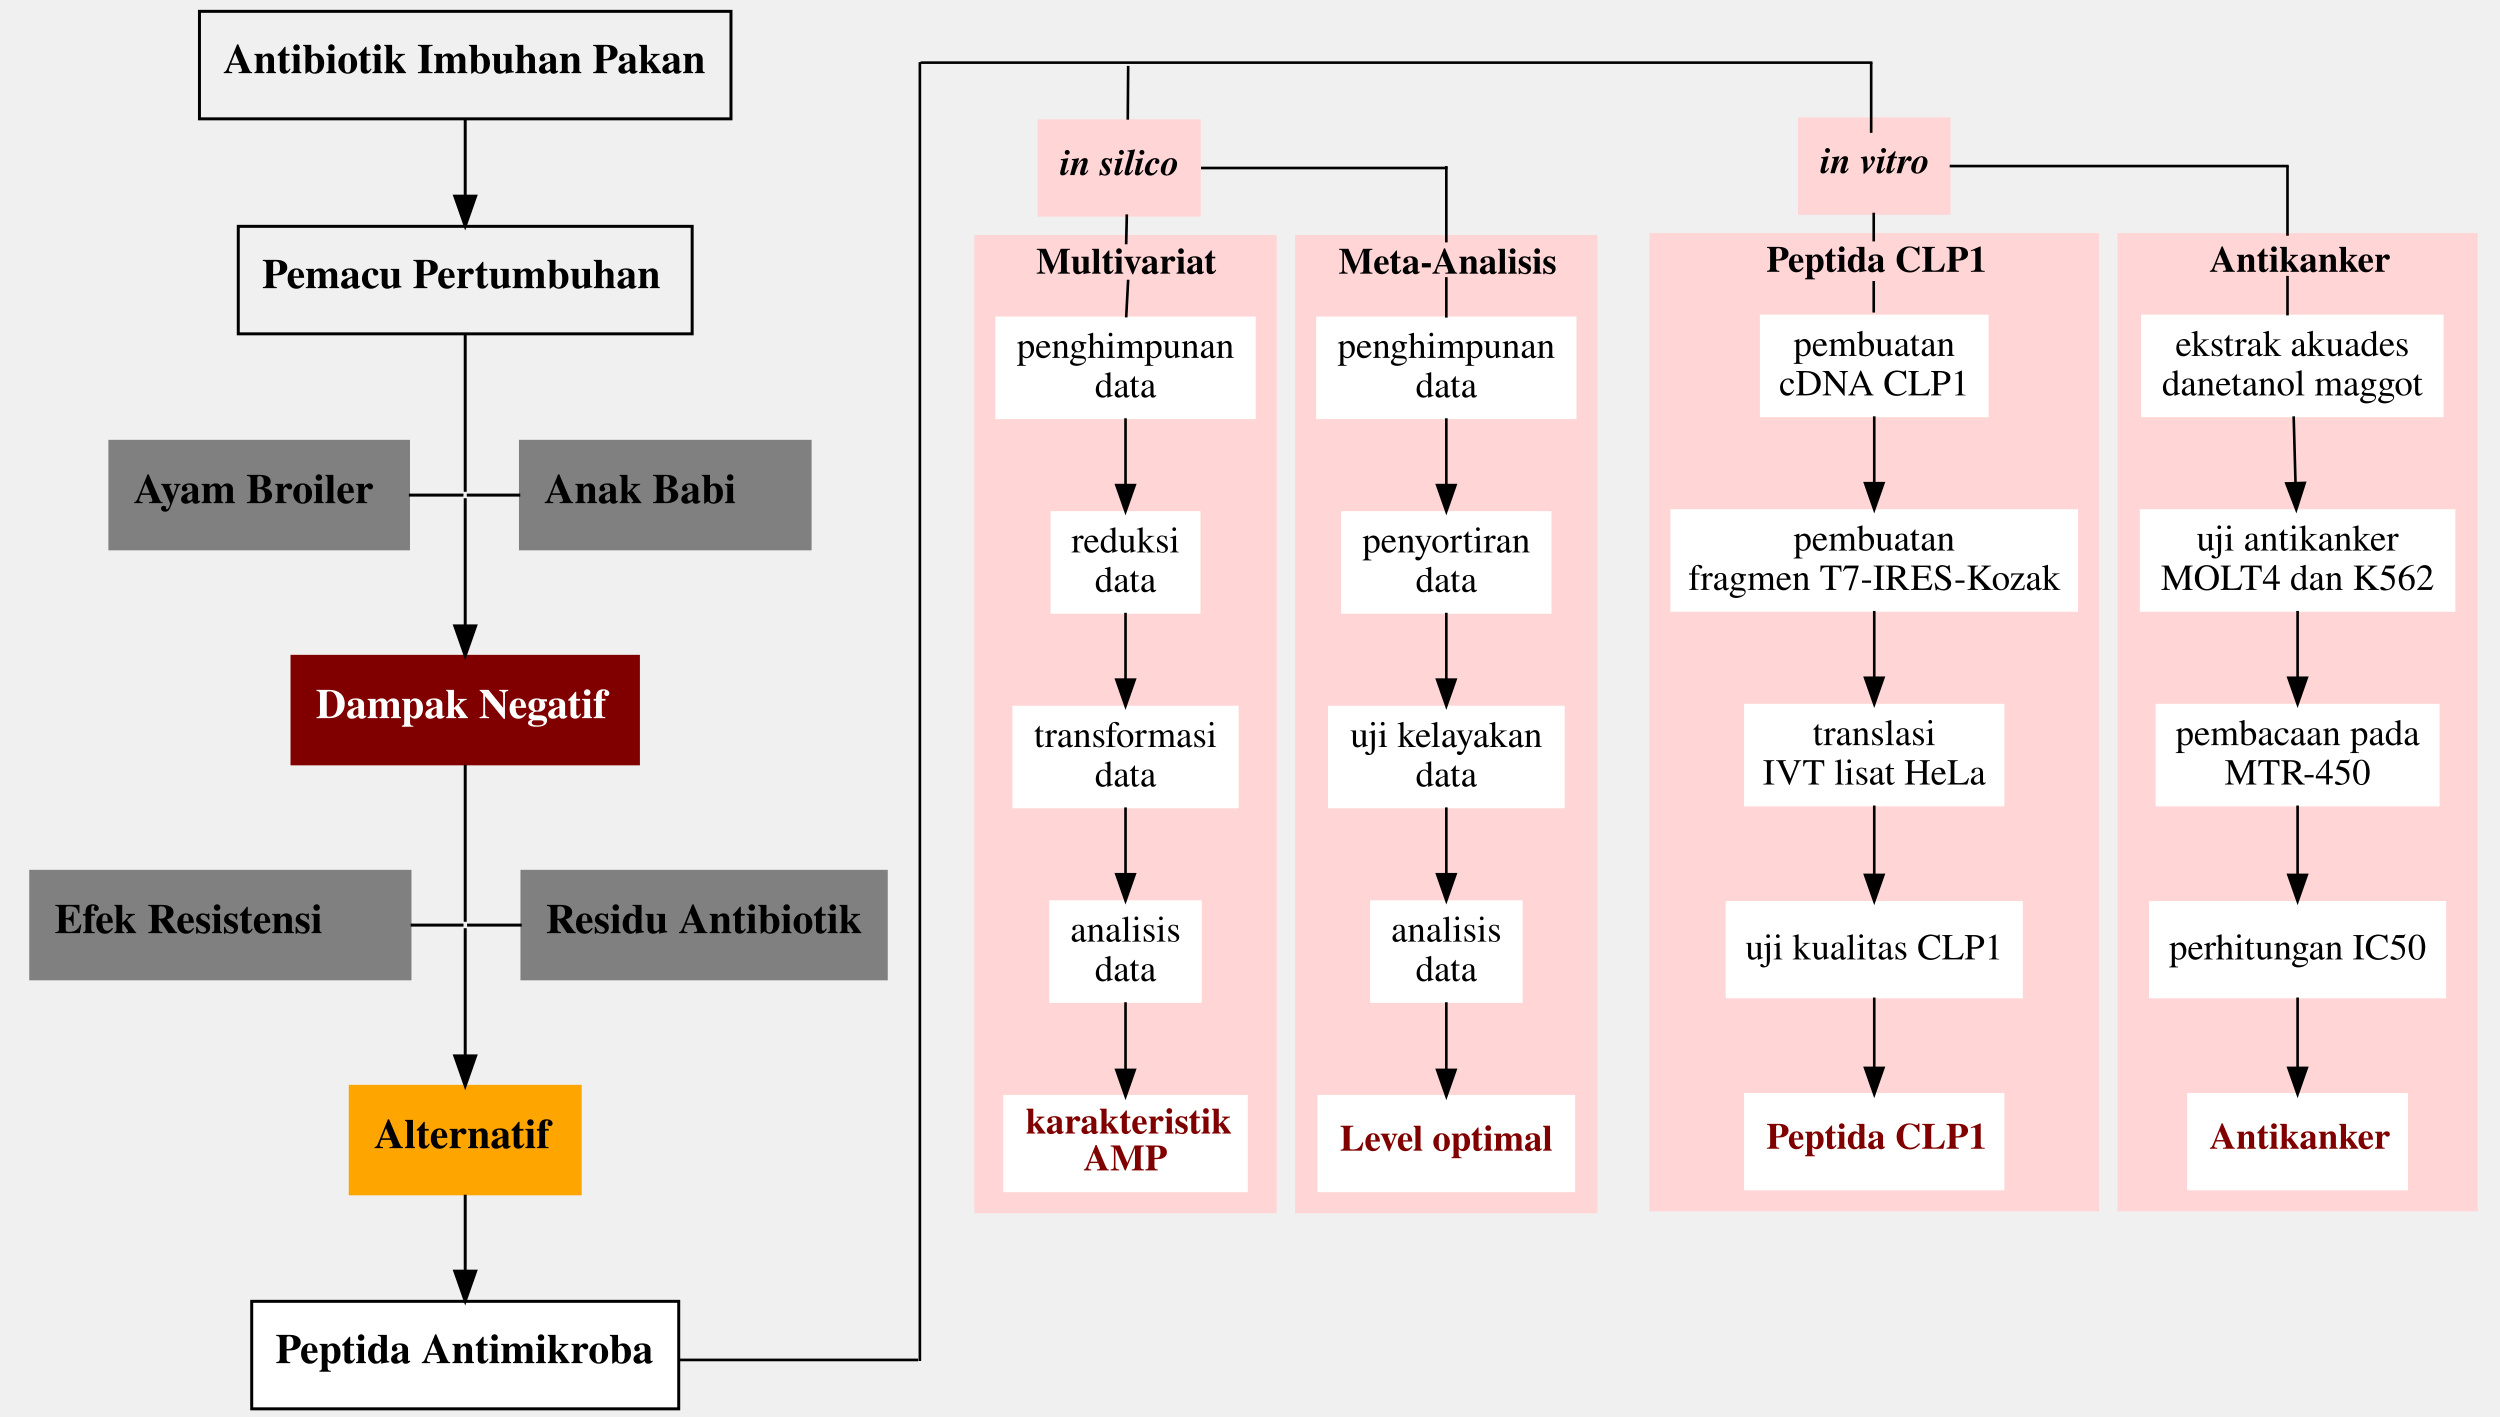
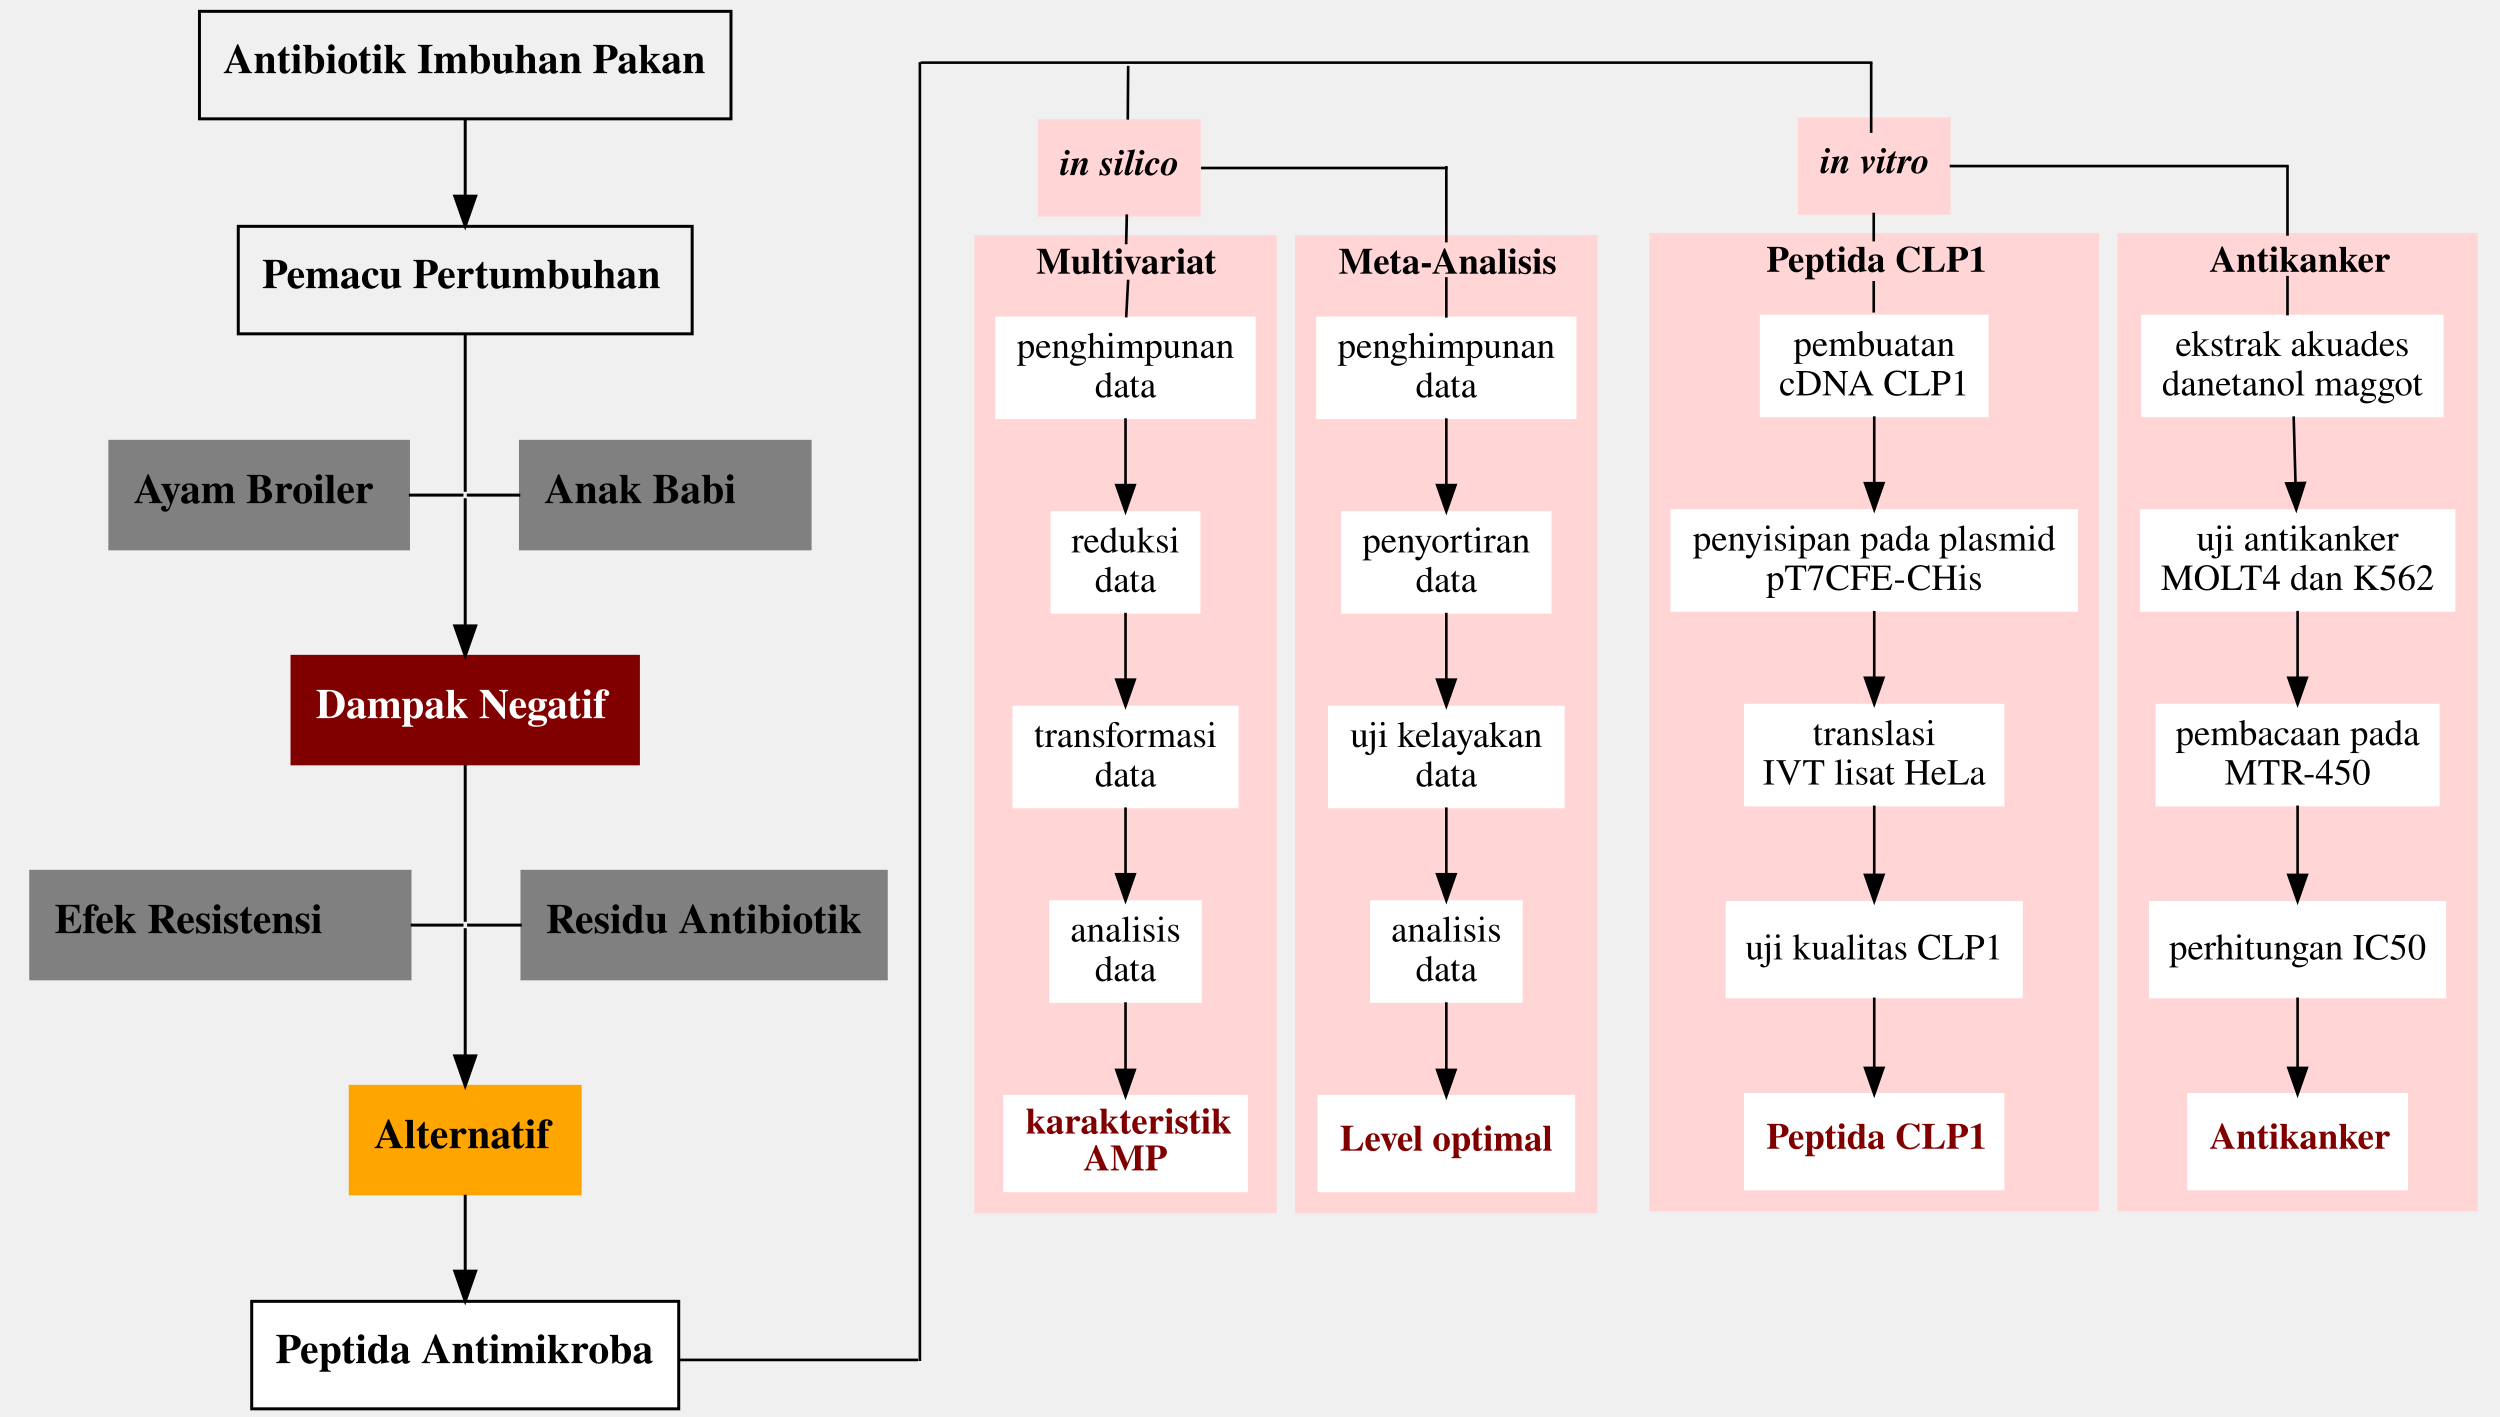
<svg xmlns="http://www.w3.org/2000/svg" width="30cm" height="17cm" viewBox="0 0 300 170" version="1.1" id="svg8">
  <defs id="defs2">
    <mask maskUnits="userSpaceOnUse" id="mask1359">
      <rect style="display:inline;opacity:1;fill:#ffffff;stroke:none;stroke-width:0.176" id="rect1361" width="150.116" height="127.614" x="15.33" y="57.03" />
    </mask>
    <clipPath clipPathUnits="userSpaceOnUse" id="clipPath913">
      <rect style="opacity:1;fill:none;stroke:#000000;stroke-width:1.381;stroke-miterlimit:4;stroke-dasharray:none" id="rect915" width="196.546" height="177.608" x="18.11" y="-12.554" />
    </clipPath>
  </defs>
  <g id="layer1" transform="translate(0,-40)">
    <g transform="matrix(-3.377427,0,0,3.377427,699.4228,-394.0534)" id="g1402-2" />
    <g class="cluster" id="clust1" transform="matrix(0.3155442,0,0,0.3155442,114.5527,187.9546)">
      <polygon id="polygon8" points="122,-379 122,-8 8,-8 8,-379 " style="fill:#ffd5d5;stroke:#ffd5d5" />
      <text id="text10" font-size="14.00" font-weight="bold" y="-364.8" x="31" style="font-weight:bold;font-size:14px;font-family:Times, serif;text-anchor:start">Multivariat</text>
    </g>
    <g class="cluster" id="clust2" transform="matrix(0.3155442,0,0,0.3155442,114.5527,187.9546)">
      <polygon id="polygon15" points="244,-379 244,-8 130,-8 130,-379 " style="fill:#ffd5d5;stroke:#ffd5d5" />
      <text id="text17" font-size="14.00" font-weight="bold" y="-364.8" x="146" style="font-weight:bold;font-size:14px;font-family:Times, serif;text-anchor:start">Meta-Analisis</text>
    </g>
    <g class="cluster" id="clust3" transform="matrix(0.3155442,0,0,0.3155442,118.5708,187.7249)">
      <polygon id="polygon22" points="422,-379 422,-8 252,-8 252,-379 " style="fill:#ffd5d5;stroke:#ffd5d5" />
      <text id="text24" font-size="14.00" font-weight="bold" y="-364.8" x="296" style="font-weight:bold;font-size:14px;font-family:Times, serif;text-anchor:start">Peptida CLP1</text>
    </g>
    <g class="cluster" id="clust4" transform="matrix(0.3155442,0,0,0.3155442,118.5708,187.7249)">
      <polygon id="polygon29" points="566,-379 566,-8 430,-8 430,-379 " style="fill:#ffd5d5;stroke:#ffd5d5" />
      <text id="text31" font-size="14.00" font-weight="bold" y="-364.8" x="464.5" style="font-weight:bold;font-size:14px;font-family:Times, serif;text-anchor:start">Antikanker</text>
    </g>
    <g class="node" id="node1" transform="matrix(0.3155442,0,0,0.3155442,114.5527,187.9546)">
      <polygon id="polygon36" points="16,-310 114,-310 114,-348 16,-348 " style="fill:#ffffff;stroke:#ffffff" />
      <text id="text38" font-size="14.00" y="-332.8" x="65" style="font-size:14px;font-family:Times, serif;text-anchor:middle">penghimpunan</text>
      <text id="text40" font-size="14.00" y="-317.8" x="65" style="font-size:14px;font-family:Times, serif;text-anchor:middle">data</text>
    </g>
    <g class="node" id="node2" transform="matrix(0.3155442,0,0,0.3155442,114.5527,187.9546)">
      <polygon id="polygon45" points="37,-236 93,-236 93,-274 37,-274 " style="fill:#ffffff;stroke:#ffffff" />
      <text id="text47" font-size="14.00" y="-258.8" x="65" style="font-size:14px;font-family:Times, serif;text-anchor:middle">reduksi</text>
      <text id="text49" font-size="14.00" y="-243.8" x="65" style="font-size:14px;font-family:Times, serif;text-anchor:middle">data</text>
    </g>
    <g class="edge" id="edge1" transform="matrix(0.3155442,0,0,0.3155442,114.5527,187.9546)">
      <path id="path54" d="m 65,-309.83 c 0,7.7 0,16.86 0,25.41" style="fill:none;stroke:#000000" />
      <polygon id="polygon56" points="61.5,-284.41 68.5,-284.41 65,-274.41 " style="fill:#000000;stroke:#000000" />
    </g>
    <g class="node" id="node3" transform="matrix(0.3155442,0,0,0.3155442,114.5527,187.9546)">
      <polygon id="polygon61" points="22.5,-162 107.5,-162 107.5,-200 22.5,-200 " style="fill:#ffffff;stroke:#ffffff" />
      <text id="text63" font-size="14.00" y="-184.8" x="65" style="font-size:14px;font-family:Times, serif;text-anchor:middle">transformasi</text>
      <text id="text65" font-size="14.00" y="-169.8" x="65" style="font-size:14px;font-family:Times, serif;text-anchor:middle">data</text>
    </g>
    <g class="edge" id="edge2" transform="matrix(0.3155442,0,0,0.3155442,114.5527,187.9546)">
      <path id="path70" d="m 65,-235.83 c 0,7.7 0,16.86 0,25.41" style="fill:none;stroke:#000000" />
      <polygon id="polygon72" points="61.5,-210.41 68.5,-210.41 65,-200.41 " style="fill:#000000;stroke:#000000" />
    </g>
    <g class="node" id="node4" transform="matrix(0.3155442,0,0,0.3155442,114.5527,187.9546)">
      <polygon id="polygon77" points="36.5,-88 93.5,-88 93.5,-126 36.5,-126 " style="fill:#ffffff;stroke:#ffffff" />
      <text id="text79" font-size="14.00" y="-110.8" x="65" style="font-size:14px;font-family:Times, serif;text-anchor:middle">analisis</text>
      <text id="text81" font-size="14.00" y="-95.8" x="65" style="font-size:14px;font-family:Times, serif;text-anchor:middle">data</text>
    </g>
    <g class="edge" id="edge3" transform="matrix(0.3155442,0,0,0.3155442,114.5527,187.9546)">
      <path id="path86" d="m 65,-161.83 c 0,7.7 0,16.86 0,25.41" style="fill:none;stroke:#000000" />
      <polygon id="polygon88" points="61.5,-136.41 68.5,-136.41 65,-126.41 " style="fill:#000000;stroke:#000000" />
    </g>
    <g class="node" id="node5" transform="matrix(0.3155442,0,0,0.3155442,114.5527,187.9546)">
      <polygon id="polygon93" points="19,-16 111,-16 111,-52 19,-52 " style="fill:#ffffff;stroke:#ffffff" />
      <text id="text95" font-size="14.00" font-weight="bold" y="-37.8" x="27" style="font-weight:bold;font-size:14px;font-family:Times, serif;text-anchor:start;fill:#800000">karakteristik</text>
      <text id="text97" font-size="14.00" font-weight="bold" y="-23.8" x="49" style="font-weight:bold;font-size:14px;font-family:Times, serif;text-anchor:start;fill:#800000">AMP</text>
    </g>
    <g class="edge" id="edge4" transform="matrix(0.3155442,0,0,0.3155442,114.5527,187.9546)">
      <path id="path102" d="m 65,-87.72 c 0,7.75 0,16.93 0,25.45" style="fill:none;stroke:#000000" />
      <polygon id="polygon104" points="61.5,-62 68.5,-62 65,-52 " style="fill:#000000;stroke:#000000" />
    </g>
    <g class="node" id="node6" transform="matrix(0.3155442,0,0,0.3155442,114.5527,187.9546)">
      <polygon id="polygon109" points="138,-310 236,-310 236,-348 138,-348 " style="fill:#ffffff;stroke:#ffffff" />
      <text id="text111" font-size="14.00" y="-332.8" x="187" style="font-size:14px;font-family:Times, serif;text-anchor:middle">penghimpunan</text>
      <text id="text113" font-size="14.00" y="-317.8" x="187" style="font-size:14px;font-family:Times, serif;text-anchor:middle">data</text>
    </g>
    <g class="node" id="node7" transform="matrix(0.3155442,0,0,0.3155442,114.5527,187.9546)">
      <polygon id="polygon118" points="147.5,-236 226.5,-236 226.5,-274 147.5,-274 " style="fill:#ffffff;stroke:#ffffff" />
      <text id="text120" font-size="14.00" y="-258.8" x="187" style="font-size:14px;font-family:Times, serif;text-anchor:middle">penyortiran</text>
      <text id="text122" font-size="14.00" y="-243.8" x="187" style="font-size:14px;font-family:Times, serif;text-anchor:middle">data</text>
    </g>
    <g class="edge" id="edge5" transform="matrix(0.3155442,0,0,0.3155442,114.5527,187.9546)">
      <path id="path127" d="m 187,-309.83 c 0,7.7 0,16.86 0,25.41" style="fill:none;stroke:#000000" />
      <polygon id="polygon129" points="183.5,-284.41 190.5,-284.41 187,-274.41 " style="fill:#000000;stroke:#000000" />
    </g>
    <g class="node" id="node8" transform="matrix(0.3155442,0,0,0.3155442,114.5527,187.9546)">
      <polygon id="polygon134" points="142.5,-162 231.5,-162 231.5,-200 142.5,-200 " style="fill:#ffffff;stroke:#ffffff" />
      <text id="text136" font-size="14.00" y="-184.8" x="187" style="font-size:14px;font-family:Times, serif;text-anchor:middle">uji kelayakan</text>
      <text id="text138" font-size="14.00" y="-169.8" x="187" style="font-size:14px;font-family:Times, serif;text-anchor:middle">data</text>
    </g>
    <g class="edge" id="edge6" transform="matrix(0.3155442,0,0,0.3155442,114.5527,187.9546)">
      <path id="path143" d="m 187,-235.83 c 0,7.7 0,16.86 0,25.41" style="fill:none;stroke:#000000" />
      <polygon id="polygon145" points="183.5,-210.41 190.5,-210.41 187,-200.41 " style="fill:#000000;stroke:#000000" />
    </g>
    <g class="node" id="node9" transform="matrix(0.3155442,0,0,0.3155442,114.5527,187.9546)">
      <polygon id="polygon150" points="158.5,-88 215.5,-88 215.5,-126 158.5,-126 " style="fill:#ffffff;stroke:#ffffff" />
      <text id="text152" font-size="14.00" y="-110.8" x="187" style="font-size:14px;font-family:Times, serif;text-anchor:middle">analisis</text>
      <text id="text154" font-size="14.00" y="-95.8" x="187" style="font-size:14px;font-family:Times, serif;text-anchor:middle">data</text>
    </g>
    <g class="edge" id="edge7" transform="matrix(0.3155442,0,0,0.3155442,114.5527,187.9546)">
      <path id="path159" d="m 187,-161.83 c 0,7.7 0,16.86 0,25.41" style="fill:none;stroke:#000000" />
      <polygon id="polygon161" points="183.5,-136.41 190.5,-136.41 187,-126.41 " style="fill:#000000;stroke:#000000" />
    </g>
    <g class="node" id="node10" transform="matrix(0.3155442,0,0,0.3155442,114.5527,187.9546)">
      <polygon id="polygon166" points="138.5,-16 235.5,-16 235.5,-52 138.5,-52 " style="fill:#ffffff;stroke:#ffffff" />
      <text id="text168" font-size="14.00" font-weight="bold" y="-31.3" x="146.5" style="font-weight:bold;font-size:14px;font-family:Times, serif;text-anchor:start;fill:#800000">Level optimal</text>
    </g>
    <g class="edge" id="edge8" transform="matrix(0.3155442,0,0,0.3155442,114.5527,187.9546)">
      <path id="path173" d="m 187,-87.72 c 0,7.75 0,16.93 0,25.45" style="fill:none;stroke:#000000" />
      <polygon id="polygon175" points="183.5,-62 190.5,-62 187,-52 " style="fill:#000000;stroke:#000000" />
    </g>
    <g class="node" id="node11" transform="matrix(0.3155442,0,0,0.3155442,118.5708,187.7249)">
      <polygon id="polygon180" points="294,-310 380,-310 380,-348 294,-348 " style="fill:#ffffff;stroke:#ffffff" />
      <text id="text182" font-size="14.00" y="-332.8" x="337" style="font-size:14px;font-family:Times, serif;text-anchor:middle">pembuatan</text>
      <text id="text184" font-size="14.00" y="-317.8" x="337" style="font-size:14px;font-family:Times, serif;text-anchor:middle">cDNA CLP1</text>
    </g>
    <g class="node" id="node12" transform="matrix(0.3155442,0,0,0.3155442,118.5708,187.7249)">
      <polygon id="polygon189" points="260,-236 414,-236 414,-274 260,-274 " style="fill:#ffffff;stroke:#ffffff" />
-       <text id="text191" font-size="14.00" y="-258.8" x="337" style="font-size:14px;font-family:Times, serif;text-anchor:middle">pembuatan</text>
-       <text id="text193" font-size="14.00" y="-243.8" x="337" style="font-size:14px;font-family:Times, serif;text-anchor:middle">fragmen T7-IRES-Kozak</text>
+       <text id="text191" font-size="14.00" y="-258.8" x="337" style="font-size:14px;font-family:Times, serif;text-anchor:middle">penyisipan pada plasmid</text>
+       <text id="text193" font-size="14.00" y="-243.8" x="337" style="font-size:14px;font-family:Times, serif;text-anchor:middle">pT7CFE-CHis</text>
    </g>
    <g class="edge" id="edge9" transform="matrix(0.3155442,0,0,0.3155442,118.5708,187.7249)">
      <path id="path198" d="m 337,-309.83 c 0,7.7 0,16.86 0,25.41" style="fill:none;stroke:#000000" />
      <polygon id="polygon200" points="333.5,-284.41 340.5,-284.41 337,-274.41 " style="fill:#000000;stroke:#000000" />
    </g>
    <g class="node" id="node13" transform="matrix(0.3155442,0,0,0.3155442,118.5708,187.7249)">
      <polygon id="polygon205" points="288,-162 386,-162 386,-200 288,-200 " style="fill:#ffffff;stroke:#ffffff" />
      <text id="text207" font-size="14.00" y="-184.8" x="337" style="font-size:14px;font-family:Times, serif;text-anchor:middle">translasi</text>
      <text id="text209" font-size="14.00" y="-169.8" x="337" style="font-size:14px;font-family:Times, serif;text-anchor:middle">IVT lisat HeLa</text>
    </g>
    <g class="edge" id="edge10" transform="matrix(0.3155442,0,0,0.3155442,118.5708,187.7249)">
      <path id="path214" d="m 337,-235.83 c 0,7.7 0,16.86 0,25.41" style="fill:none;stroke:#000000" />
      <polygon id="polygon216" points="333.5,-210.41 340.5,-210.41 337,-200.41 " style="fill:#000000;stroke:#000000" />
    </g>
    <g class="node" id="node14" transform="matrix(0.3155442,0,0,0.3155442,118.5708,187.7249)">
      <polygon id="polygon221" points="281,-89 393,-89 393,-125 281,-125 " style="fill:#ffffff;stroke:#ffffff" />
      <text id="text223" font-size="14.00" y="-103.3" x="337" style="font-size:14px;font-family:Times, serif;text-anchor:middle">uji kualitas CLP1</text>
    </g>
    <g class="edge" id="edge11" transform="matrix(0.3155442,0,0,0.3155442,118.5708,187.7249)">
      <path id="path228" d="m 337,-161.83 c 0,7.94 0,17.42 0,26.2" style="fill:none;stroke:#000000" />
      <polygon id="polygon230" points="333.5,-135.42 340.5,-135.42 337,-125.42 " style="fill:#000000;stroke:#000000" />
    </g>
    <g class="node" id="node15" transform="matrix(0.3155442,0,0,0.3155442,118.5708,187.7249)">
      <polygon id="polygon235" points="288,-16 386,-16 386,-52 288,-52 " style="fill:#ffffff;stroke:#ffffff" />
      <text id="text237" font-size="14.00" font-weight="bold" y="-31.3" x="296" style="font-weight:bold;font-size:14px;font-family:Times, serif;text-anchor:start;fill:#800000">Peptida CLP1</text>
    </g>
    <g class="edge" id="edge12" transform="matrix(0.3155442,0,0,0.3155442,118.5708,187.7249)">
      <path id="path242" d="m 337,-88.81 c 0,8.02 0,17.76 0,26.74" style="fill:none;stroke:#000000" />
      <polygon id="polygon244" points="333.5,-62.03 340.5,-62.03 337,-52.03 " style="fill:#000000;stroke:#000000" />
    </g>
    <g class="node" id="node16" transform="matrix(0.3155442,0,0,0.3155442,118.5708,187.7249)">
      <polygon id="polygon249" points="439,-310 553,-310 553,-348 439,-348 " style="fill:#ffffff;stroke:#ffffff" />
      <text id="text251" font-size="14.00" y="-332.8" x="496" style="font-size:14px;font-family:Times, serif;text-anchor:middle">ekstrak akuades</text>
      <text id="text253" font-size="14.00" y="-317.8" x="496" style="font-size:14px;font-family:Times, serif;text-anchor:middle">danetanol maggot</text>
    </g>
    <g class="node" id="node17" transform="matrix(0.3155442,0,0,0.3155442,118.5708,187.7249)">
      <polygon id="polygon258" points="438.5,-236 557.5,-236 557.5,-274 438.5,-274 " style="fill:#ffffff;stroke:#ffffff" />
      <text id="text260" font-size="14.00" y="-258.8" x="498" style="font-size:14px;font-family:Times, serif;text-anchor:middle">uji antikanker</text>
      <text id="text262" font-size="14.00" y="-243.8" x="498" style="font-size:14px;font-family:Times, serif;text-anchor:middle">MOLT4 dan K562</text>
    </g>
    <g class="edge" id="edge13" transform="matrix(0.3155442,0,0,0.3155442,118.5708,187.7249)">
      <path id="path267" d="m 496.5,-309.83 c 0.22,7.7 0.47,16.86 0.71,25.41" style="fill:none;stroke:#000000" />
      <polygon id="polygon269" points="493.71,-284.31 500.71,-284.51 497.49,-274.41 " style="fill:#000000;stroke:#000000" />
    </g>
    <g class="node" id="node18" transform="matrix(0.3155442,0,0,0.3155442,118.5708,187.7249)">
      <polygon id="polygon274" points="444.5,-162 551.5,-162 551.5,-200 444.5,-200 " style="fill:#ffffff;stroke:#ffffff" />
      <text id="text276" font-size="14.00" y="-184.8" x="498" style="font-size:14px;font-family:Times, serif;text-anchor:middle">pembacaan pada</text>
      <text id="text278" font-size="14.00" y="-169.8" x="498" style="font-size:14px;font-family:Times, serif;text-anchor:middle">MTR-450</text>
    </g>
    <g class="edge" id="edge14" transform="matrix(0.3155442,0,0,0.3155442,118.5708,187.7249)">
      <path id="path283" d="m 498,-235.83 c 0,7.7 0,16.86 0,25.41" style="fill:none;stroke:#000000" />
      <polygon id="polygon285" points="494.5,-210.41 501.5,-210.41 498,-200.41 " style="fill:#000000;stroke:#000000" />
    </g>
    <g class="node" id="node19" transform="matrix(0.3155442,0,0,0.3155442,118.5708,187.7249)">
      <polygon id="polygon290" points="442,-89 554,-89 554,-125 442,-125 " style="fill:#ffffff;stroke:#ffffff" />
      <text id="text292" font-size="14.00" y="-103.3" x="498" style="font-size:14px;font-family:Times, serif;text-anchor:middle">perhitungan IC50</text>
    </g>
    <g class="edge" id="edge15" transform="matrix(0.3155442,0,0,0.3155442,118.5708,187.7249)">
      <path id="path297" d="m 498,-161.83 c 0,7.94 0,17.42 0,26.2" style="fill:none;stroke:#000000" />
      <polygon id="polygon299" points="494.5,-135.42 501.5,-135.42 498,-125.42 " style="fill:#000000;stroke:#000000" />
    </g>
    <g class="node" id="node20" transform="matrix(0.3155442,0,0,0.3155442,118.5708,187.7249)">
      <polygon id="polygon304" points="456.5,-16 539.5,-16 539.5,-52 456.5,-52 " style="fill:#ffffff;stroke:#ffffff" />
      <text id="text306" font-size="14.00" font-weight="bold" y="-31.3" x="464.5" style="font-weight:bold;font-size:14px;font-family:Times, serif;text-anchor:start;fill:#800000">Antikanker</text>
    </g>
    <g class="edge" id="edge16" transform="matrix(0.3155442,0,0,0.3155442,118.5708,187.7249)">
      <path id="path311" d="m 498,-88.81 c 0,8.02 0,17.76 0,26.74" style="fill:none;stroke:#000000" />
      <polygon id="polygon313" points="494.5,-62.03 501.5,-62.03 498,-52.03 " style="fill:#000000;stroke:#000000" />
    </g>
    <g class="node" id="node21" transform="matrix(0.3583316,0,0,0.3583316,-38.41494,373.534)">
      <polygon id="polygon318" points="352,-927 174,-927 174,-891 352,-891 " style="fill:none;stroke:#000000" />
      <text id="text320" font-size="14.00" font-weight="bold" y="-906.3" x="182" style="font-weight:bold;font-size:14px;font-family:Times, serif;text-anchor:start">Antibiotik Imbuhan Pakan</text>
    </g>
    <g class="node" id="node22" transform="matrix(0.3583316,0,0,0.3583316,-38.41494,373.534)">
      <polygon id="polygon325" points="339,-855 187,-855 187,-819 339,-819 " style="fill:none;stroke:#000000" />
      <text id="text327" font-size="14.00" font-weight="bold" y="-834.3" x="195" style="font-weight:bold;font-size:14px;font-family:Times, serif;text-anchor:start">Pemacu Pertumbuhan</text>
    </g>
    <g class="edge" id="edge17" transform="matrix(0.3583316,0,0,0.3583316,-38.41494,373.534)">
      <path id="path332" d="m 263,-890.7 c 0,7.72 0,16.99 0,25.59" style="fill:none;stroke:#000000" />
      <polygon id="polygon334" points="263,-855.1 259.5,-865.1 266.5,-865.1 " style="fill:#000000;stroke:#000000" />
    </g>
    <g class="node" id="node32" transform="matrix(0.2499383,0,0,0.2499383,-34.73588,239.4135)">
      </g>
    <g class="edge" id="edge26" transform="matrix(0.3583316,0,0,0.3583316,-38.41494,373.534)">
      <path id="path342" d="m 263,-818.7 c 0,20.08 0,50.71 0,52.61" style="fill:none;stroke:#000000" />
    </g>
    <g class="node" id="node23" transform="matrix(0.3583316,0,0,0.3583316,-38.41494,373.534)">
      <polygon id="polygon347" points="244,-783 144,-783 144,-747 244,-747 " style="fill:#808080;stroke:#808080" />
      <text id="text349" font-size="14.00" font-weight="bold" y="-762.3" x="152" style="font-weight:bold;font-size:14px;font-family:Times, serif;text-anchor:start">Ayam Broiler</text>
    </g>
    <g class="edge" id="edge27" transform="matrix(0.3583316,0,0,0.3583316,-38.41494,373.534)">
      <path id="path354" d="m 244.13,-765 c 6.1,0 12.19,0 18.28,0" style="fill:none;stroke:#000000" />
    </g>
    <g class="node" id="node24" transform="matrix(0.3583316,0,0,0.3583316,-38.41494,373.534)">
      <polygon id="polygon359" points="378.5,-783 281.5,-783 281.5,-747 378.5,-747 " style="fill:#808080;stroke:#808080" />
      <text id="text361" font-size="14.00" font-weight="bold" y="-762.3" x="289.5" style="font-weight:bold;font-size:14px;font-family:Times, serif;text-anchor:start">   Anak Babi</text>
    </g>
    <g class="node" id="node25" transform="matrix(0.3583316,0,0,0.3583316,-38.41494,373.534)">
      <polygon id="polygon366" points="321,-711 205,-711 205,-675 321,-675 " style="fill:#800000;stroke:#800000" />
      <text id="text368" font-size="14.00" font-weight="bold" y="-690.3" x="213" style="font-weight:bold;font-size:14px;font-family:Times, serif;text-anchor:start;fill:#ffffff">Dampak Negatif</text>
    </g>
    <g class="node" id="node33" transform="matrix(0.2499383,0,0,0.2499383,-34.73588,239.4135)">
      </g>
    <g class="edge" id="edge29" transform="matrix(0.3583316,0,0,0.3583316,-38.41494,373.534)">
      <path id="path376" d="m 263,-674.7 c 0,20.08 0,50.71 0,52.61" style="fill:none;stroke:#000000" />
    </g>
    <g class="node" id="node26" transform="matrix(0.3583316,0,0,0.3583316,-38.41494,373.534)">
      <polygon id="polygon381" points="244.5,-639 117.5,-639 117.5,-603 244.5,-603 " style="fill:#808080;stroke:#808080" />
      <text id="text383" font-size="14.00" font-weight="bold" y="-618.3" x="125.5" style="font-weight:bold;font-size:14px;font-family:Times, serif;text-anchor:start">   Efek Resistensi  </text>
    </g>
    <g class="edge" id="edge30" transform="matrix(0.3583316,0,0,0.3583316,-38.41494,373.534)">
      <path id="path388" d="m 244.74,-621 c 5.9,0 11.79,0 17.69,0" style="fill:none;stroke:#000000" />
    </g>
    <g class="node" id="node27" transform="matrix(0.3583316,0,0,0.3583316,-38.41494,373.534)">
      <polygon id="polygon393" points="404,-639 282,-639 282,-603 404,-603 " style="fill:#808080;stroke:#808080" />
      <text id="text395" font-size="14.00" font-weight="bold" y="-618.3" x="290" style="font-weight:bold;font-size:14px;font-family:Times, serif;text-anchor:start">Residu Antibiotik</text>
    </g>
    <g class="node" id="node28" transform="matrix(0.3583316,0,0,0.3583316,-38.41494,373.534)">
      <polygon id="polygon400" points="301.5,-567 224.5,-567 224.5,-531 301.5,-531 " style="fill:#ffa500;stroke:#ffa500" />
      <text id="text402" font-size="14.00" font-weight="bold" y="-546.3" x="232.5" style="font-weight:bold;font-size:14px;font-family:Times, serif;text-anchor:start">Alternatif</text>
    </g>
    <g transform="matrix(0.6974583,0,0,0.3155442,-104.8616,330.9873)" id="g2038" class="edge">
      <path style="fill:none;stroke:#000000" d="m 263.58,-405 c 14.91,0 29.83,0 44.74,0" id="path2036" />
    </g>
    <g class="node" id="node29" transform="matrix(0.3583316,0,0,0.3583316,-38.41494,373.534)">
      <polygon id="polygon407" points="334.5,-495 191.5,-495 191.5,-459 334.5,-459 " style="fill:#ffffff;stroke:#000000" />
      <text id="text409" font-size="14.00" font-weight="bold" y="-474.3" x="199.5" style="font-weight:bold;font-size:14px;font-family:Times, serif;text-anchor:start">Peptida Antimikroba</text>
    </g>
    <g class="edge" id="edge20" transform="matrix(0.3583316,0,0,0.3583316,-38.41494,373.534)">
      <path id="path414" d="m 263,-530.7 c 0,7.72 0,16.99 0,25.59" style="fill:none;stroke:#000000" />
      <polygon id="polygon416" points="263,-495.1 259.5,-505.1 266.5,-505.1 " style="fill:#000000;stroke:#000000" />
    </g>
    <g class="node" id="node34" transform="matrix(0.2499383,0,0,0.2499383,-34.73588,239.4135)">
      </g>
    <g class="edge" id="edge21" transform="matrix(0.3155442,0,0,0.1253716,114.5527,121.7555)">
      <path id="path436" d="m 187,-386.84 c 0,11.62 0,26.93 0,38.74" style="fill:none;stroke:#000000" />
    </g>
    <g class="node" id="node31" transform="matrix(0.3155442,0,0,0.3155442,118.5708,187.7249)">
      <polygon id="polygon446" points="308.5,-387 365.5,-387 365.5,-423 308.5,-423 " style="fill:#ffd5d5;stroke:#ffd5d5" />
      <text id="text448" font-size="14.00" font-style="italic" font-weight="bold" y="-402.3" x="316.5" style="font-style:italic;font-weight:bold;font-size:14px;font-family:Times, serif;text-anchor:start">in vitro</text>
    </g>
    <g class="node" id="node39" transform="matrix(0.2499383,0,0,0.2499383,-34.73588,239.4135)">
      </g>
    <g class="edge" id="edge37" transform="matrix(1.13777,0,0,0.3155442,-182.1088,187.7249)">
      <path id="path461" d="m 365.69,-405 c 11.92,0 23.83,0 35.74,0" style="fill:none;stroke:#000000" />
    </g>
    <g class="edge" id="edge28" transform="matrix(0.3583316,0,0,0.3583316,-38.41494,373.534)">
      <path id="path466" d="m 263.52,-765 c 5.98,0 11.95,0 17.92,0" style="fill:none;stroke:#000000" />
    </g>
    <g class="edge" id="edge18" transform="matrix(0.3583316,0,0,0.3583316,-38.41494,373.534)">
      <path id="path471" d="m 263,-763.95 c 0,1.2 0,23.52 0,42.63" style="fill:none;stroke:#000000" />
      <polygon id="polygon473" points="263,-711.19 259.5,-721.19 266.5,-721.19 " style="fill:#000000;stroke:#000000" />
    </g>
    <g class="edge" id="edge31" transform="matrix(0.3583316,0,0,0.3583316,-38.41494,373.534)">
      <path id="path478" d="m 263.62,-621 c 6.1,0 12.2,0 18.3,0" style="fill:none;stroke:#000000" />
    </g>
    <g class="edge" id="edge19" transform="matrix(0.3583316,0,0,0.3583316,-38.41494,373.534)">
      <path id="path483" d="m 263,-619.95 c 0,1.2 0,23.52 0,42.63" style="fill:none;stroke:#000000" />
      <polygon id="polygon485" points="263,-567.19 259.5,-577.19 266.5,-577.19 " style="fill:#000000;stroke:#000000" />
    </g>
    <g class="node" id="node35" transform="matrix(0.2499383,0,0,0.2499383,-34.73588,239.4135)">
      </g>
    <g class="edge" id="edge36" transform="matrix(0.3155442,0,0,0.08109726,114.5527,106.3273)">
      <path id="path498" d="m 66,-403.95 c -0.02,1.51 -0.47,34.37 -0.75,55.78" style="fill:none;stroke:#000000" />
    </g>
    <g class="node" id="node30" transform="matrix(0.3155442,0,0,0.3155442,75.29644,187.9546)">
      <polygon id="polygon429" points="217.5,-387 217.5,-423 156.5,-423 156.5,-387 " style="fill:#ffd5d5;stroke:#ffd5d5" />
      <text id="text431" font-size="14.00" font-style="italic" font-weight="bold" y="-402.3" x="164.5" style="font-style:italic;font-weight:bold;font-size:14px;font-family:Times, serif;text-anchor:start">in silico</text>
    </g>
    <g class="node" id="node36" transform="matrix(0.2499383,0,0,0.2499383,-34.73588,239.4135)">
      </g>
    <g class="node" id="node37" transform="matrix(0.2499383,0,0,0.2499383,-34.73588,239.4135)">
      </g>
    <g class="edge" id="edge33" transform="matrix(1.370414,0,0,0.3155442,15.69066,187.9546)">
      <path id="path514" d="m 93.72,-405 c 7.19,0 14.39,0 21.58,0" style="fill:none;stroke:#000000" />
    </g>
    <g class="node" id="node38" transform="matrix(0.2499383,0,0,0.2499383,-34.73588,239.4135)">
      </g>
    <g class="node" id="node40" transform="matrix(0.2499383,0,0,0.2499383,-34.73588,239.4135)">
      </g>
    <g class="node" id="node41" transform="matrix(0.2499383,0,0,0.2499383,-34.73588,239.4135)">
      </g>
    <g class="node" id="node42" transform="matrix(0.2499383,0,0,0.2499383,-34.73588,239.4135)">
      </g>
    <g class="node" id="node43" transform="matrix(0.2499383,0,0,0.2499383,-34.73588,239.4135)">
      </g>
    <g transform="matrix(0.3218538,0,0,0.1581367,114.1386,124.3727)" id="g1933" class="edge">
      <path style="fill:none;stroke:#000000" d="m 65.476,-370.858 c -0.02,1.51 0.054,1.278 -0.226,22.688" id="path1931" />
    </g>
    <g transform="matrix(0.3155442,0,0,0.2364837,114.5527,151.4108)" id="g1939" class="edge">
      <path style="fill:none;stroke:#000000" d="m 187,-386.84 c 0,11.62 0,26.93 0,38.74" id="path1937" />
    </g>
    <g class="edge" id="edge37-3" transform="matrix(0,0.1326062,-0.3155442,0,146.7038,24.61477)">
      <path id="path461-7" d="m 365.69,-405 c 11.92,0 23.83,0 35.74,0" style="fill:none;stroke:#000000" />
    </g>
    <g transform="matrix(0,0.235798,-0.3155442,0,146.7038,-26.37117)" id="g1978" class="edge">
      <path style="fill:none;stroke:#000000" d="m 365.69,-405 c 11.92,0 23.83,0 35.74,0" id="path1976" />
    </g>
    <g transform="matrix(0,0.096298,-0.3155442,0,97.05147,30.31128)" id="g1978-6" class="edge">
      <path style="fill:none;stroke:#000000" d="m 365.69,-405 c 11.92,0 23.83,0 35.74,0" id="path1976-9" />
    </g>
    <g class="edge" id="g2015" transform="matrix(0,0.1058528,-0.3155442,0,97.05147,35.01291)">
      <path id="path2013" d="m 365.69,-405 c 11.92,0 23.83,0 35.74,0" style="fill:none;stroke:#000000" />
    </g>
    <g transform="matrix(2.552918,0,0,0.3155442,-562.4254,175.3105)" id="g2021" class="edge">
      <path style="fill:none;stroke:#000000" d="m 263.58,-405 c 14.91,0 29.83,0 44.74,0" id="path2019" />
    </g>
    <g class="edge" id="g2044" transform="matrix(0,4.361103,-0.3155442,0,-17.41038,-1547.359)">
      <path id="path2042" d="m 365.69,-405 c 11.92,0 23.83,0 35.74,0" style="fill:none;stroke:#000000" />
    </g>
    <g class="edge" id="g2050" transform="matrix(0,0.235798,-0.3155442,0,96.74578,-38.7139)">
      <path id="path2048" d="m 365.69,-405 c 11.92,0 23.83,0 35.74,0" style="fill:none;stroke:#000000" />
    </g>
    <g class="edge" id="g2056" transform="matrix(0,0.235798,-0.3155442,0,7.58584,-38.32224)">
      <path id="path2054" d="m 365.69,-405 27.354,0.153" style="fill:none;stroke:#000000" />
    </g>
  </g>
</svg>
